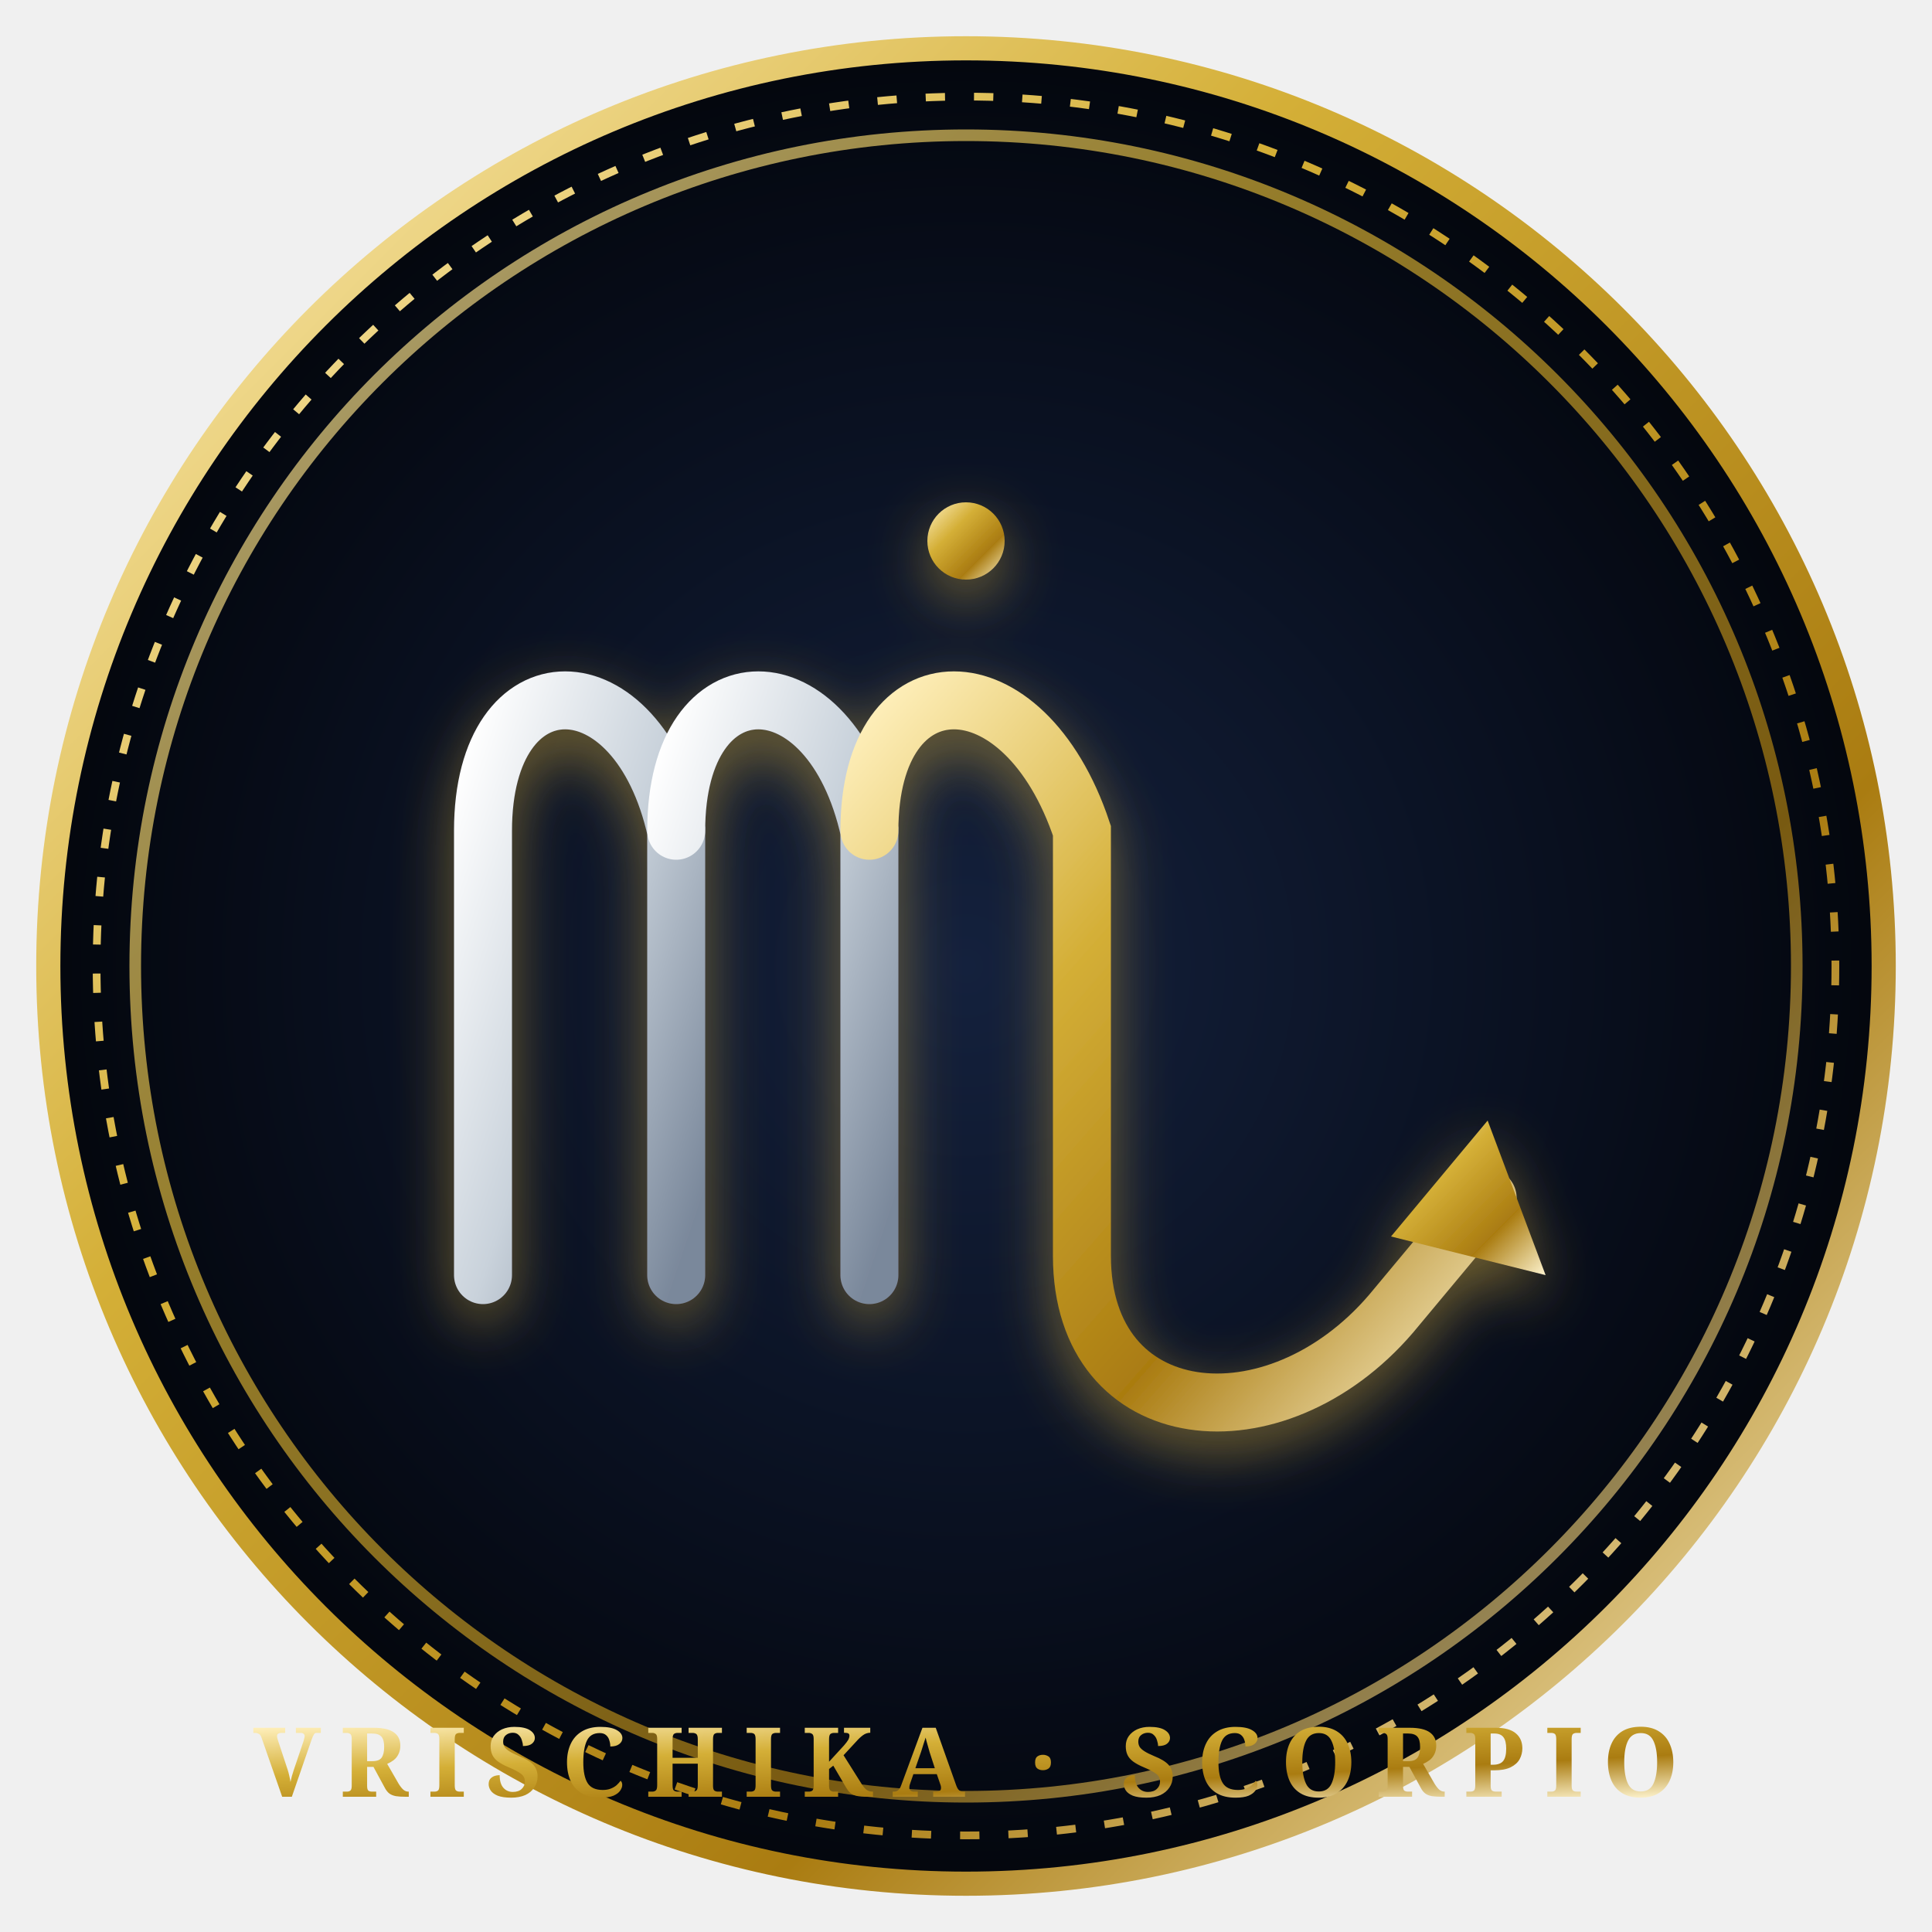
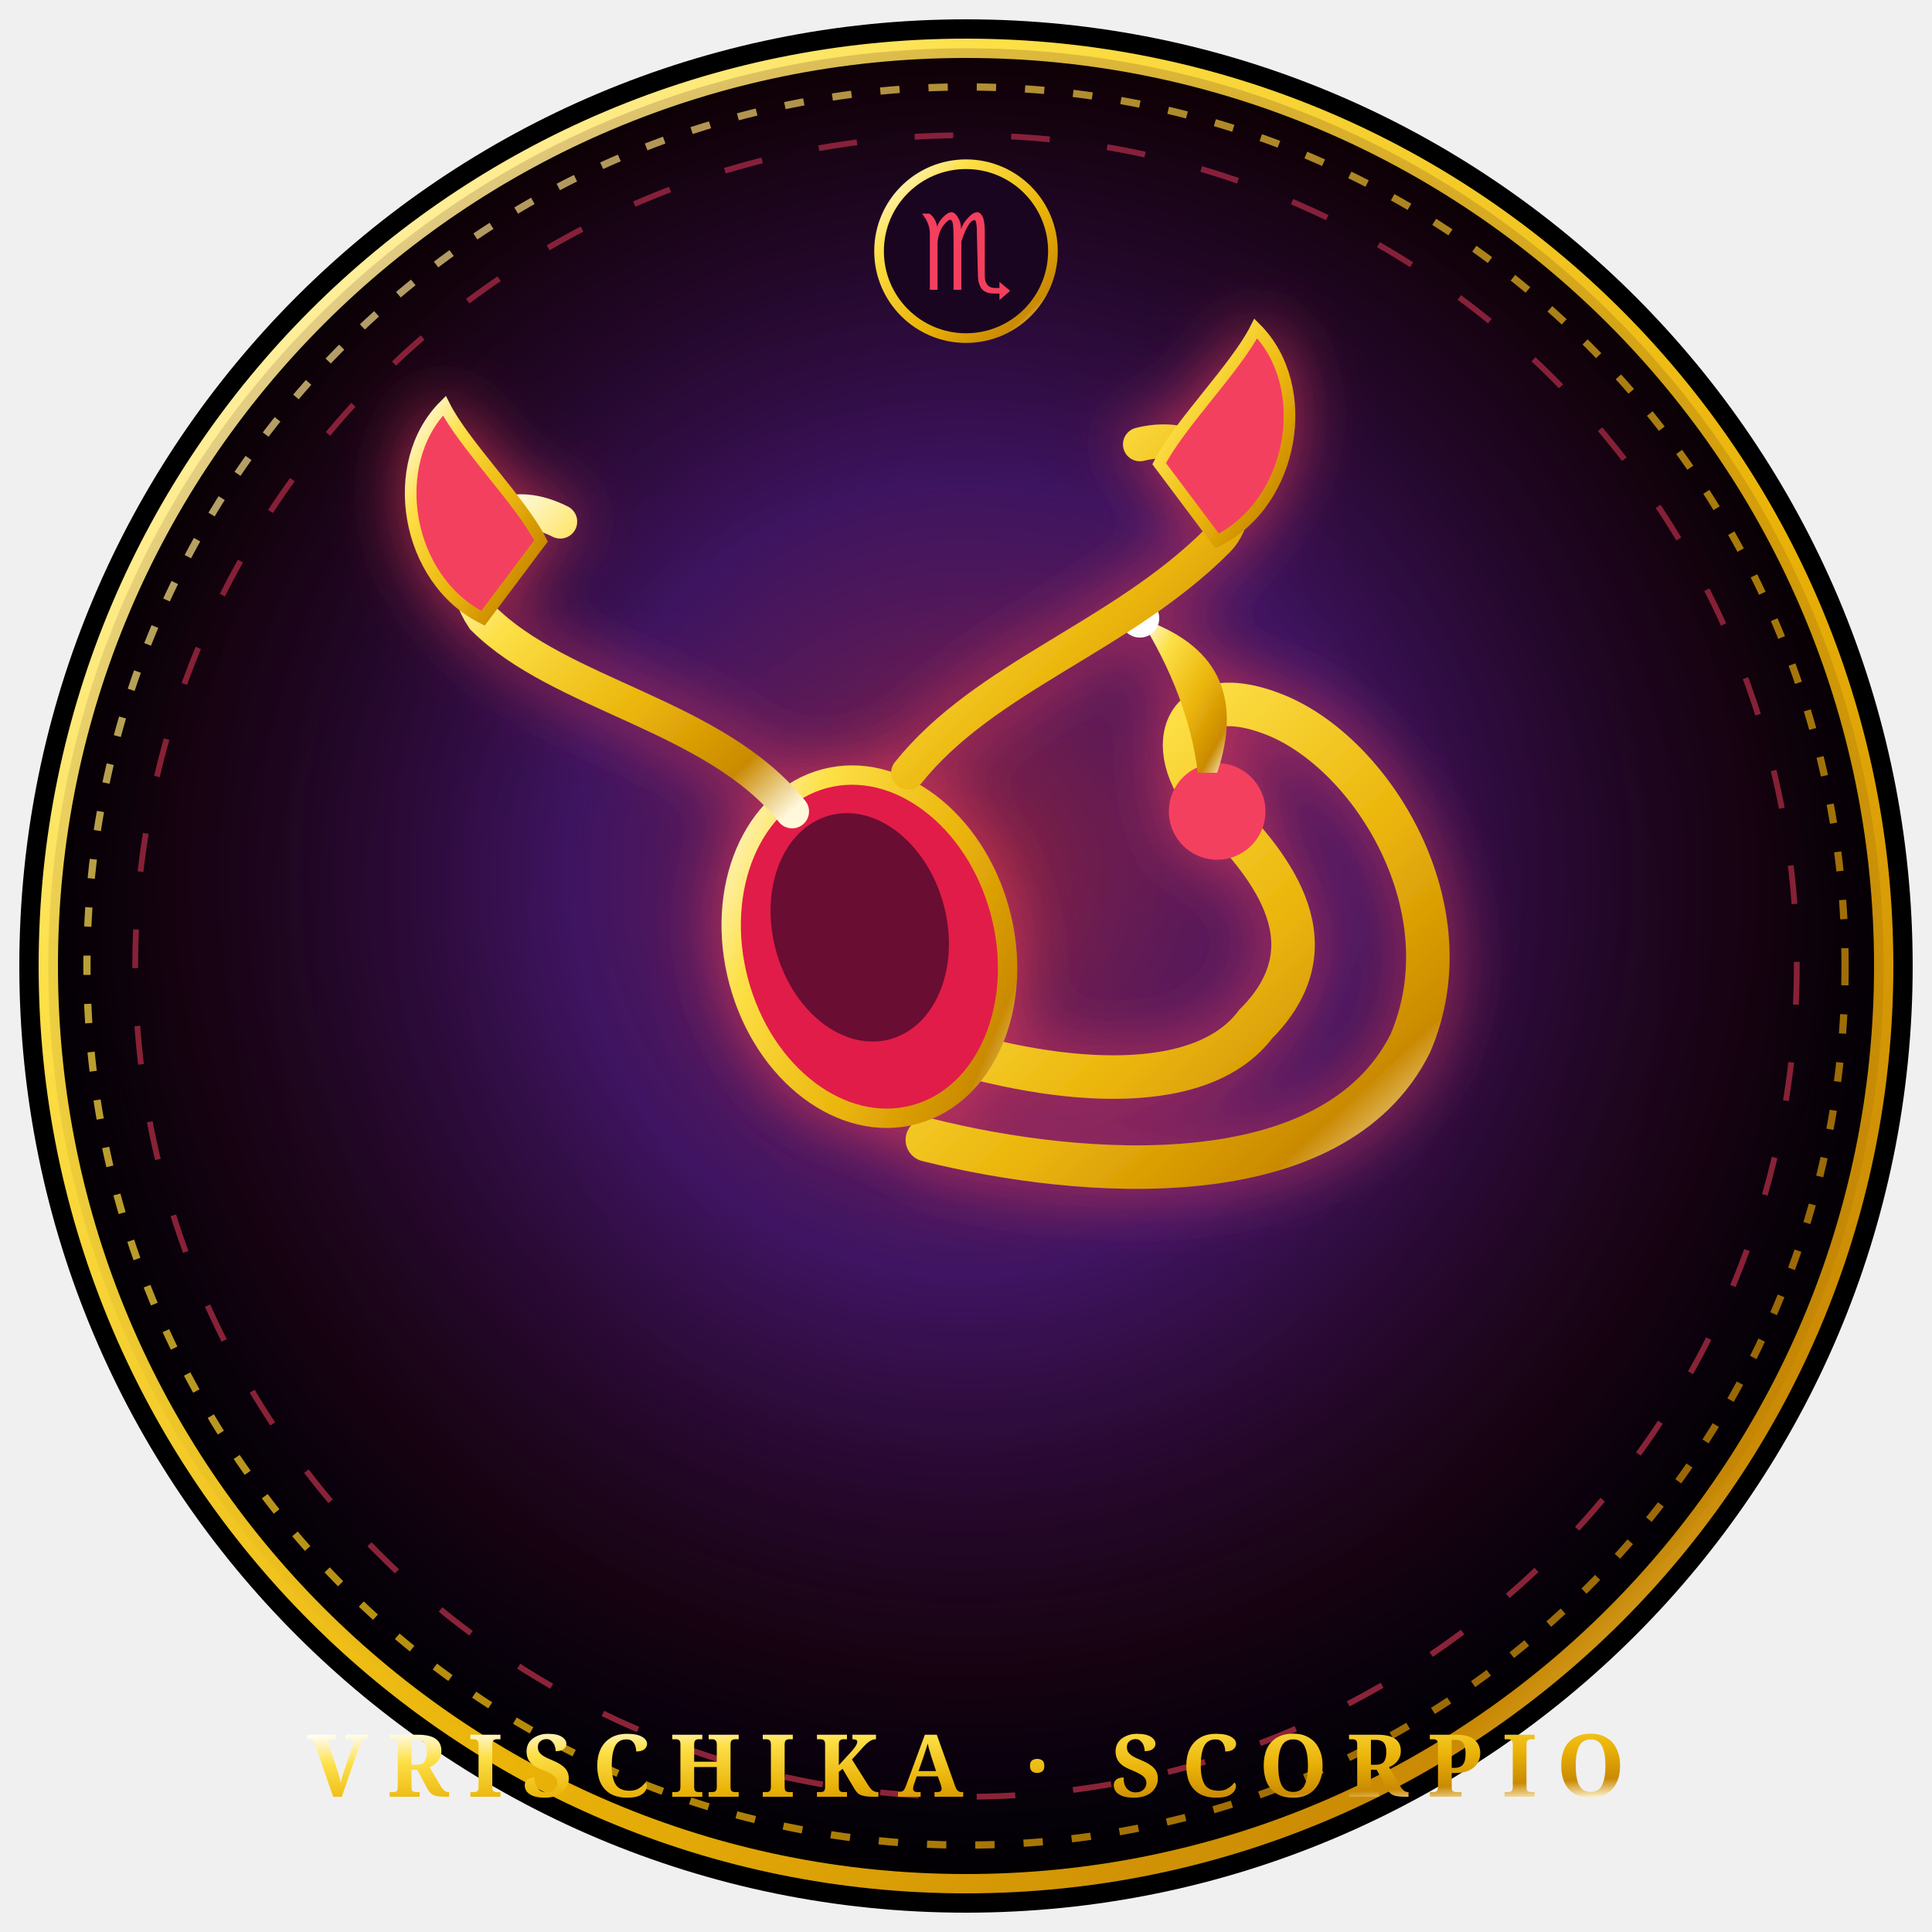
<svg xmlns="http://www.w3.org/2000/svg" viewBox="0 0 200 200" width="100%" height="100%">
  <defs>
-     <radialGradient id="bg_sc" cx="50%" cy="50%" r="50%">
-       <stop offset="0%" stop-color="#14213d" />
-       <stop offset="70%" stop-color="#080e1c" />
-       <stop offset="100%" stop-color="#03060c" />
+     <radialGradient id="bg_grad" cx="50%" cy="50%" r="50%">
+       <stop offset="0%" stop-color="#1a0520" />
+       <stop offset="85%" stop-color="#07010d" />
+       <stop offset="100%" stop-color="#000000" />
    </radialGradient>
-     <linearGradient id="gold_sc" x1="0%" y1="0%" x2="100%" y2="100%">
-       <stop offset="0%" stop-color="#fff0bd" />
-       <stop offset="35%" stop-color="#d4af37" />
-       <stop offset="70%" stop-color="#aa7c11" />
-       <stop offset="100%" stop-color="#fdf3cd" />
+     <linearGradient id="gold_grad" x1="0%" y1="0%" x2="100%" y2="100%">
+       <stop offset="0%" stop-color="#ffffff" />
+       <stop offset="25%" stop-color="#fde047" />
+       <stop offset="60%" stop-color="#eab308" />
+       <stop offset="85%" stop-color="#ca8a04" />
+       <stop offset="100%" stop-color="#fff8db" />
    </linearGradient>
-     <linearGradient id="silver_sc" x1="0%" y1="0%" x2="100%" y2="100%">
-       <stop offset="0%" stop-color="#ffffff" />
-       <stop offset="50%" stop-color="#c9d2db" />
-       <stop offset="100%" stop-color="#7a889b" />
-     </linearGradient>
-     <filter id="glow_sc" x="-20%" y="-20%" width="140%" height="140%">
-       <feDropShadow dx="0" dy="2" stdDeviation="3" flood-color="#f0c242" flood-opacity="0.45" />
+     <filter id="glow" x="-30%" y="-30%" width="160%" height="160%">
+       <feGaussianBlur stdDeviation="2.5" result="blur" />
+       <feDropShadow dx="0" dy="0" stdDeviation="3.5" flood-color="#f43f5e" flood-opacity="0.75" />
    </filter>
  </defs>
-   <circle cx="100" cy="100" r="96" fill="url(#bg_sc)" />
-   <circle cx="100" cy="100" r="95" fill="none" stroke="url(#gold_sc)" stroke-width="2.5" />
-   <circle cx="100" cy="100" r="90" fill="none" stroke="url(#gold_sc)" stroke-width="0.8" stroke-dasharray="2,3" />
-   <circle cx="100" cy="100" r="86" fill="none" stroke="url(#gold_sc)" stroke-width="1.2" opacity="0.7" />
-   <g filter="url(#glow_sc)">
-     <path d="M50,132 L50,86 C50,68 66,68 70,86 L70,132" fill="none" stroke="url(#silver_sc)" stroke-width="6" stroke-linecap="round" />
-     <path d="M70,86 C70,68 86,68 90,86 L90,132" fill="none" stroke="url(#silver_sc)" stroke-width="6" stroke-linecap="round" />
-     <path d="M90,86 C90,68 106,68 112,86 L112,130 C112,148 132,150 144,136 L154,124" fill="none" stroke="url(#gold_sc)" stroke-width="6" stroke-linecap="round" />
-     <polygon points="154,116 160,132 144,128" fill="url(#gold_sc)" />
-     <circle cx="100" cy="56" r="4" fill="url(#gold_sc)" />
+   <circle cx="100" cy="100" r="98" fill="url(#bg_grad)" />
+   <circle cx="100" cy="100" r="95" fill="none" stroke="url(#gold_grad)" stroke-width="2" />
+   <circle cx="100" cy="100" r="91" fill="none" stroke="url(#gold_grad)" stroke-width="0.75" stroke-dasharray="2,3" opacity="0.8" />
+   <circle cx="100" cy="100" r="86" fill="none" stroke="#f43f5e" stroke-width="0.6" stroke-dasharray="4,6" opacity="0.6" />
+   <radialGradient id="sc_neb" cx="50%" cy="45%" r="55%">
+     <stop offset="0%" stop-color="#f43f5e" stop-opacity="0.5" />
+     <stop offset="40%" stop-color="#9333ea" stop-opacity="0.35" />
+     <stop offset="80%" stop-color="#4c0519" stop-opacity="0.2" />
+     <stop offset="100%" stop-color="#07010d" stop-opacity="0" />
+   </radialGradient>
+   <circle cx="100" cy="100" r="95" fill="url(#sc_neb)" />
+   <g transform="translate(94, 100)" filter="url(#glow)">
+     <polygon points="0,-8 2,-2 8,0 2,2 0,8 -2,2 -8,0 -2,-2" fill="#ffedd5" />
+     <circle cx="0" cy="0" r="2.8" fill="#f43f5e" />
  </g>
-   <text x="100" y="186" text-anchor="middle" font-family="'Cinzel',serif" font-size="10" font-weight="700" fill="url(#gold_sc)" letter-spacing="2">VRISCHIKA · SCORPIO</text>
+   <g filter="url(#glow)">
+     <path d="M96,118 C112,122 138,124 146,108 C152,94 142,78 132,74 C122,70 120,78 126,84 C132,90 138,98 130,106 C124,114 108,112 96,108" fill="none" stroke="url(#gold_grad)" stroke-width="4.5" stroke-linecap="round" />
+     <circle cx="126" cy="84" r="5" fill="#f43f5e" />
+     <path d="M126,80 Q130,68 118,64 Q123,72 124,80 Z" fill="url(#gold_grad)" />
+     <circle cx="118" cy="64" r="2" fill="#fff" />
+     <ellipse cx="90" cy="98" rx="14" ry="18" fill="#e11d48" stroke="url(#gold_grad)" stroke-width="2" transform="rotate(-15 90 98)" />
+     <ellipse cx="89" cy="96" rx="9" ry="12" fill="#1a0520" opacity="0.6" transform="rotate(-15 89 96)" />
+     <path d="M82,84 C74,74 58,72 50,64 C46,58 50,50 58,54" fill="none" stroke="url(#gold_grad)" stroke-width="3.5" stroke-linecap="round" />
+     <path d="M50,64 C42,60 40,48 46,42 C48,46 54,52 56,56 Z" fill="#f43f5e" stroke="url(#gold_grad)" stroke-width="1.2" />
+     <path d="M94,80 C102,70 116,66 126,56 C130,52 126,44 118,46" fill="none" stroke="url(#gold_grad)" stroke-width="3.5" stroke-linecap="round" />
+     <path d="M126,56 C134,52 136,40 130,34 C128,38 122,44 120,48 Z" fill="#f43f5e" stroke="url(#gold_grad)" stroke-width="1.2" />
+   </g>
+   <g transform="translate(100, 26)">
+     <circle cx="0" cy="0" r="9" fill="#1a0520" stroke="url(#gold_grad)" stroke-width="1" />
+     <text x="0" y="4" text-anchor="middle" font-family="'Cinzel', serif" font-size="11" font-weight="700" fill="#f43f5e">♏</text>
+   </g>
+   <text x="100" y="186" text-anchor="middle" font-family="'Cinzel', 'Marcellus', serif" font-size="9" font-weight="700" fill="url(#gold_grad)" letter-spacing="2">VRISCHIKA · SCORPIO</text>
</svg>
